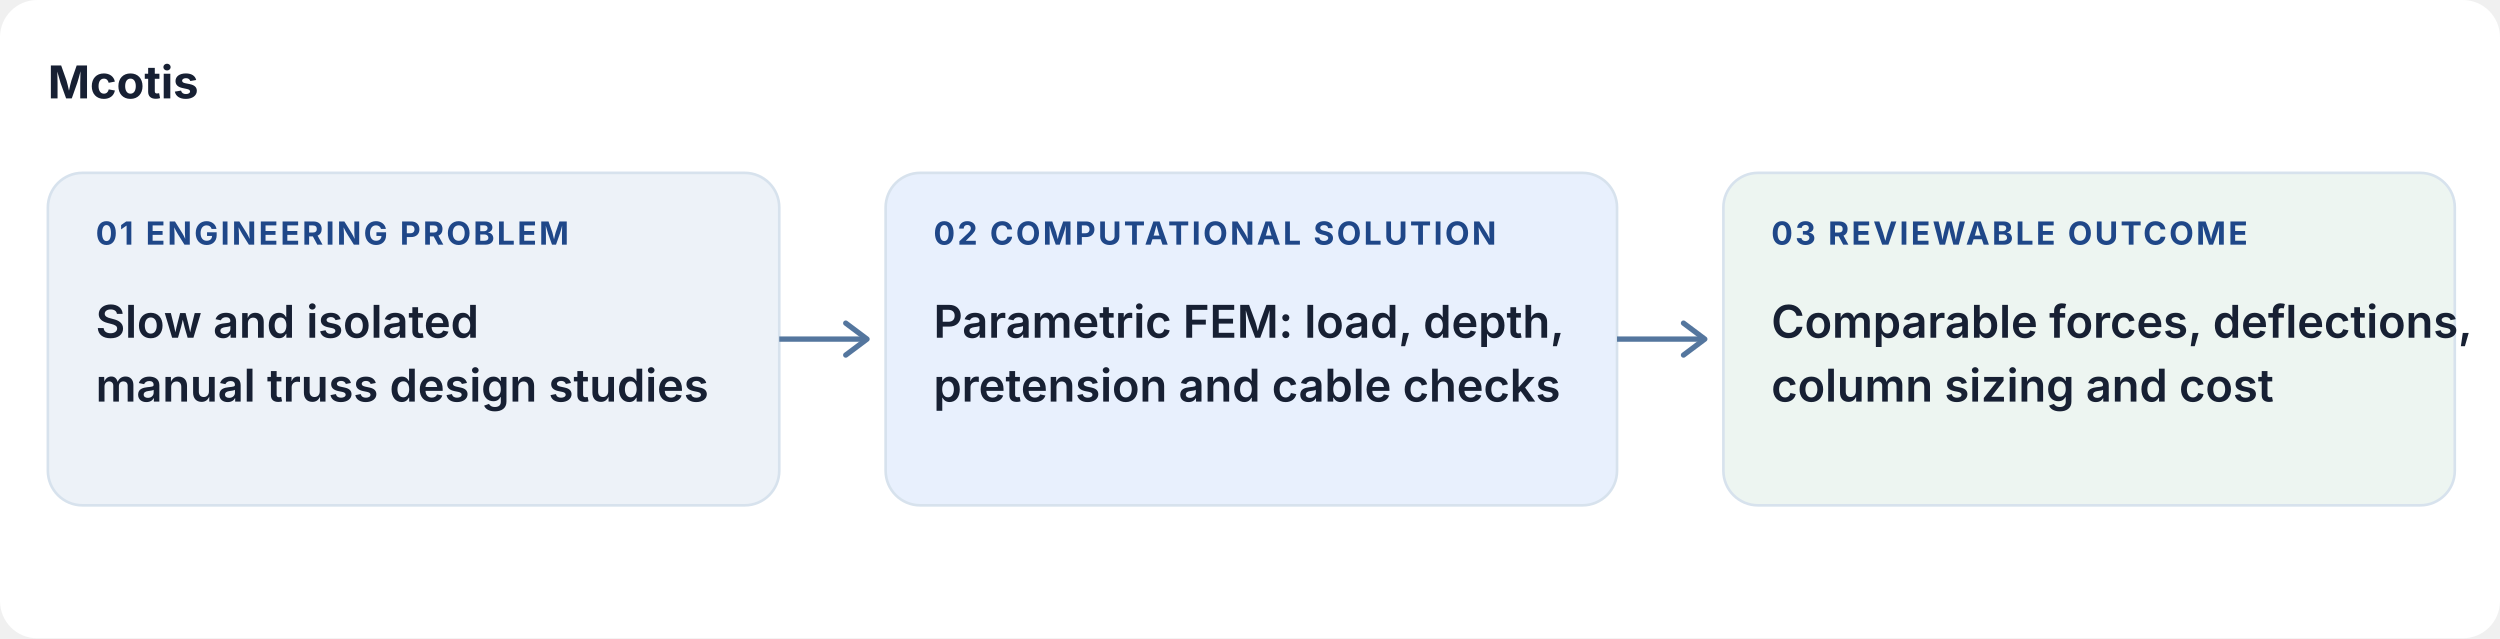
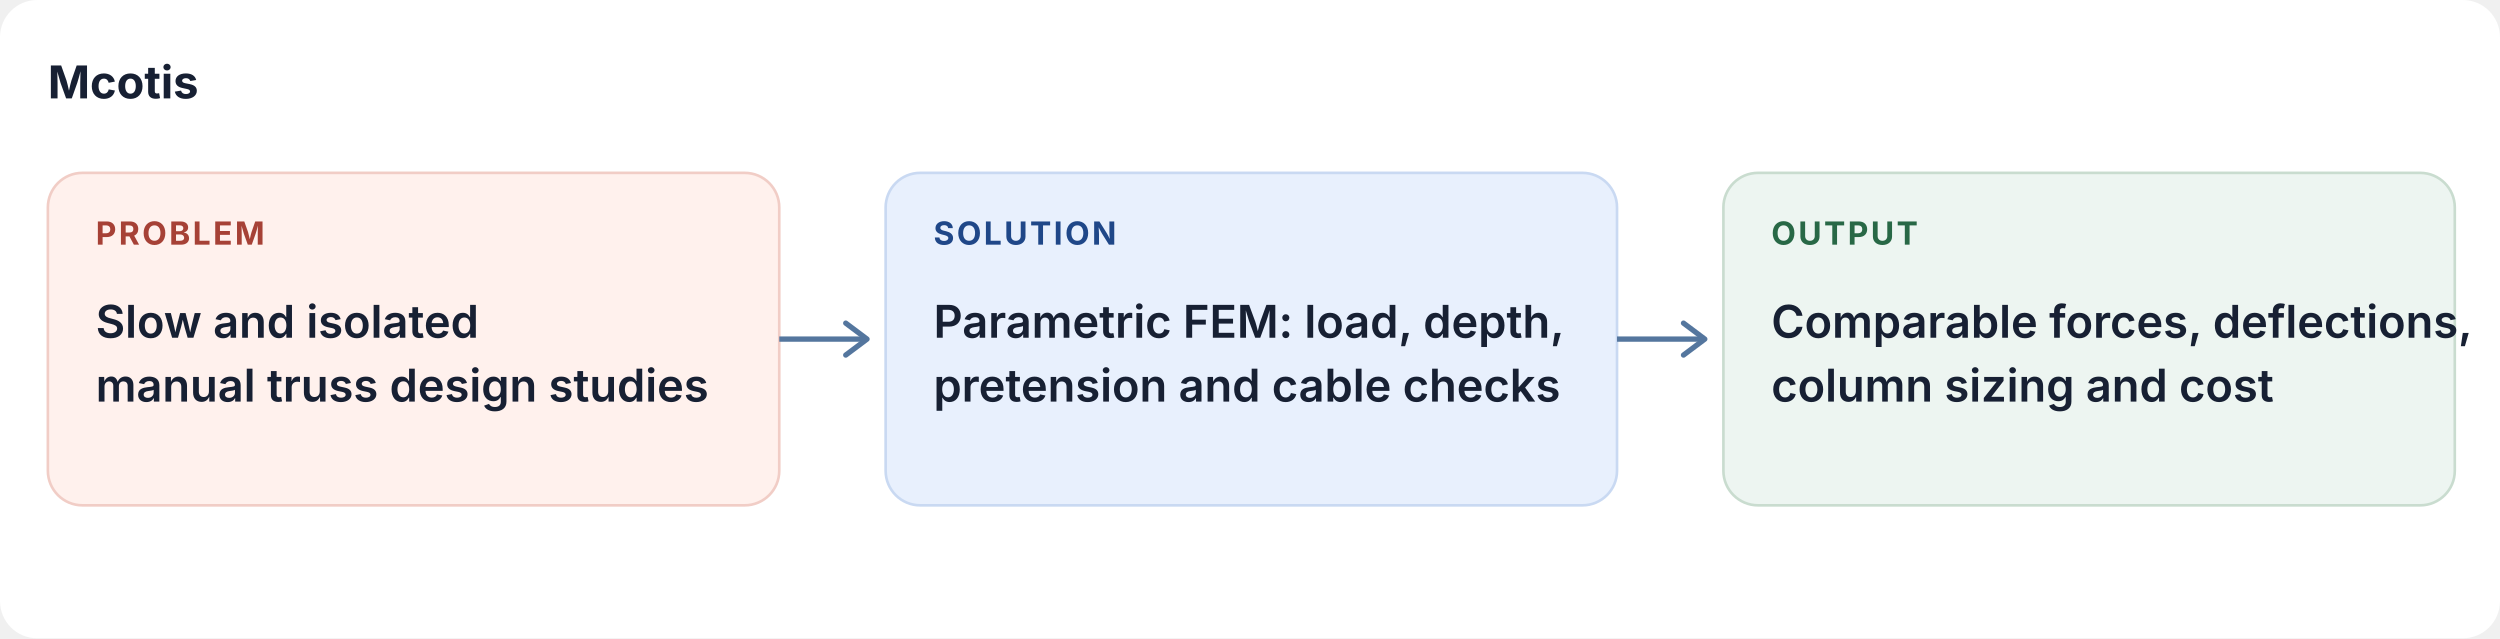
<svg xmlns="http://www.w3.org/2000/svg" viewBox="0 0 940 240" role="img" aria-labelledby="title desc">
  <rect width="940" height="240" rx="14" fill="#FFFFFF" />
  <text x="18" y="37" font-family="Inter,Segoe UI,Arial,sans-serif" font-size="17" font-weight="700" fill="#172033">Mcotis</text>
-   <rect x="18" y="65" width="275" height="125" rx="13" fill="#EDF2F8" stroke="#D7E2ED" />
-   <text x="36" y="92" font-family="Inter,Segoe UI,Arial,sans-serif" font-size="12" font-weight="700" letter-spacing=".9" fill="#1F4788">01  ENGINEERING PROBLEM</text>
+   <rect x="18" y="65" width="275" height="125" rx="13" fill="#FFF1ED" stroke="#F1CDC6" />
+   <text x="36" y="92" font-family="Inter,Segoe UI,Arial,sans-serif" font-size="12" font-weight="700" letter-spacing=".9" fill="#A64136">PROBLEM</text>
  <text x="36" y="127" font-family="Inter,Segoe UI,Arial,sans-serif" font-size="17" font-weight="600" fill="#172033">Slow and isolated</text>
  <text x="36" y="151" font-family="Inter,Segoe UI,Arial,sans-serif" font-size="17" font-weight="600" fill="#172033">manual truss design studies</text>
-   <rect x="333" y="65" width="275" height="125" rx="13" fill="#E8F0FD" stroke="#D7E2ED" />
-   <text x="351" y="92" font-family="Inter,Segoe UI,Arial,sans-serif" font-size="12" font-weight="700" letter-spacing=".9" fill="#1F4788">02  COMPUTATIONAL SOLUTION</text>
+   <rect x="333" y="65" width="275" height="125" rx="13" fill="#E8F0FD" stroke="#C9D9F2" />
+   <text x="351" y="92" font-family="Inter,Segoe UI,Arial,sans-serif" font-size="12" font-weight="700" letter-spacing=".9" fill="#1F4788">SOLUTION</text>
  <text x="351" y="127" font-family="Inter,Segoe UI,Arial,sans-serif" font-size="17" font-weight="600" fill="#172033">Parametric FEM: load, depth,</text>
  <text x="351" y="151" font-family="Inter,Segoe UI,Arial,sans-serif" font-size="17" font-weight="600" fill="#172033">pretension and cable checks</text>
-   <rect x="648" y="65" width="275" height="125" rx="13" fill="#EDF5F1" stroke="#D7E2ED" />
-   <text x="666" y="92" font-family="Inter,Segoe UI,Arial,sans-serif" font-size="12" font-weight="700" letter-spacing=".9" fill="#1F4788">03  REVIEWABLE OUTCOME</text>
+   <rect x="648" y="65" width="275" height="125" rx="13" fill="#EDF5F1" stroke="#C9DCCF" />
+   <text x="666" y="92" font-family="Inter,Segoe UI,Arial,sans-serif" font-size="12" font-weight="700" letter-spacing=".9" fill="#286846">OUTPUT</text>
  <text x="666" y="127" font-family="Inter,Segoe UI,Arial,sans-serif" font-size="17" font-weight="600" fill="#172033">Comparable forces, deflections,</text>
  <text x="666" y="151" font-family="Inter,Segoe UI,Arial,sans-serif" font-size="17" font-weight="600" fill="#172033">column sizing and cost</text>
  <path d="M293 127.5 h33" stroke="#54769E" stroke-width="2" fill="none" />
  <path d="M318 121.5 l8 6 -8 6" stroke="#54769E" stroke-width="2" fill="none" stroke-linecap="round" stroke-linejoin="round" />
  <path d="M608 127.5 h33" stroke="#54769E" stroke-width="2" fill="none" />
  <path d="M633 121.5 l8 6 -8 6" stroke="#54769E" stroke-width="2" fill="none" stroke-linecap="round" stroke-linejoin="round" />
</svg>
